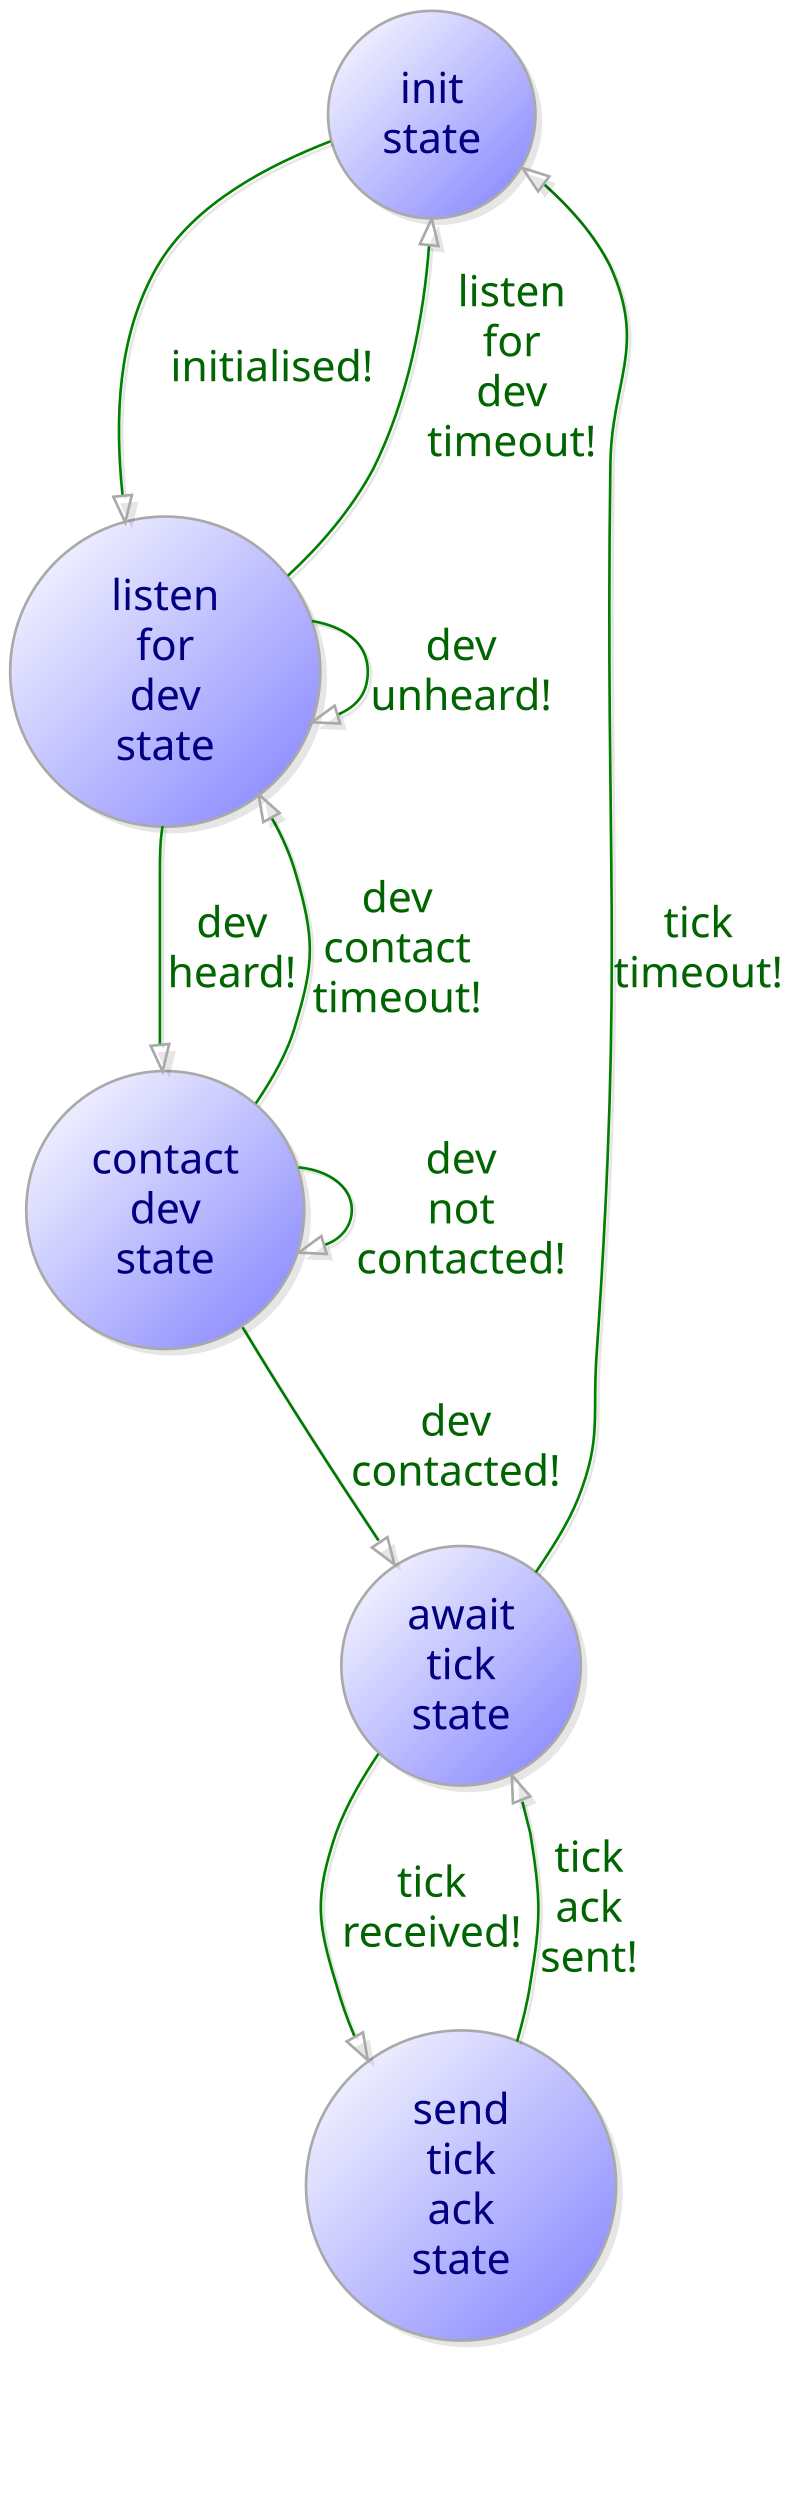
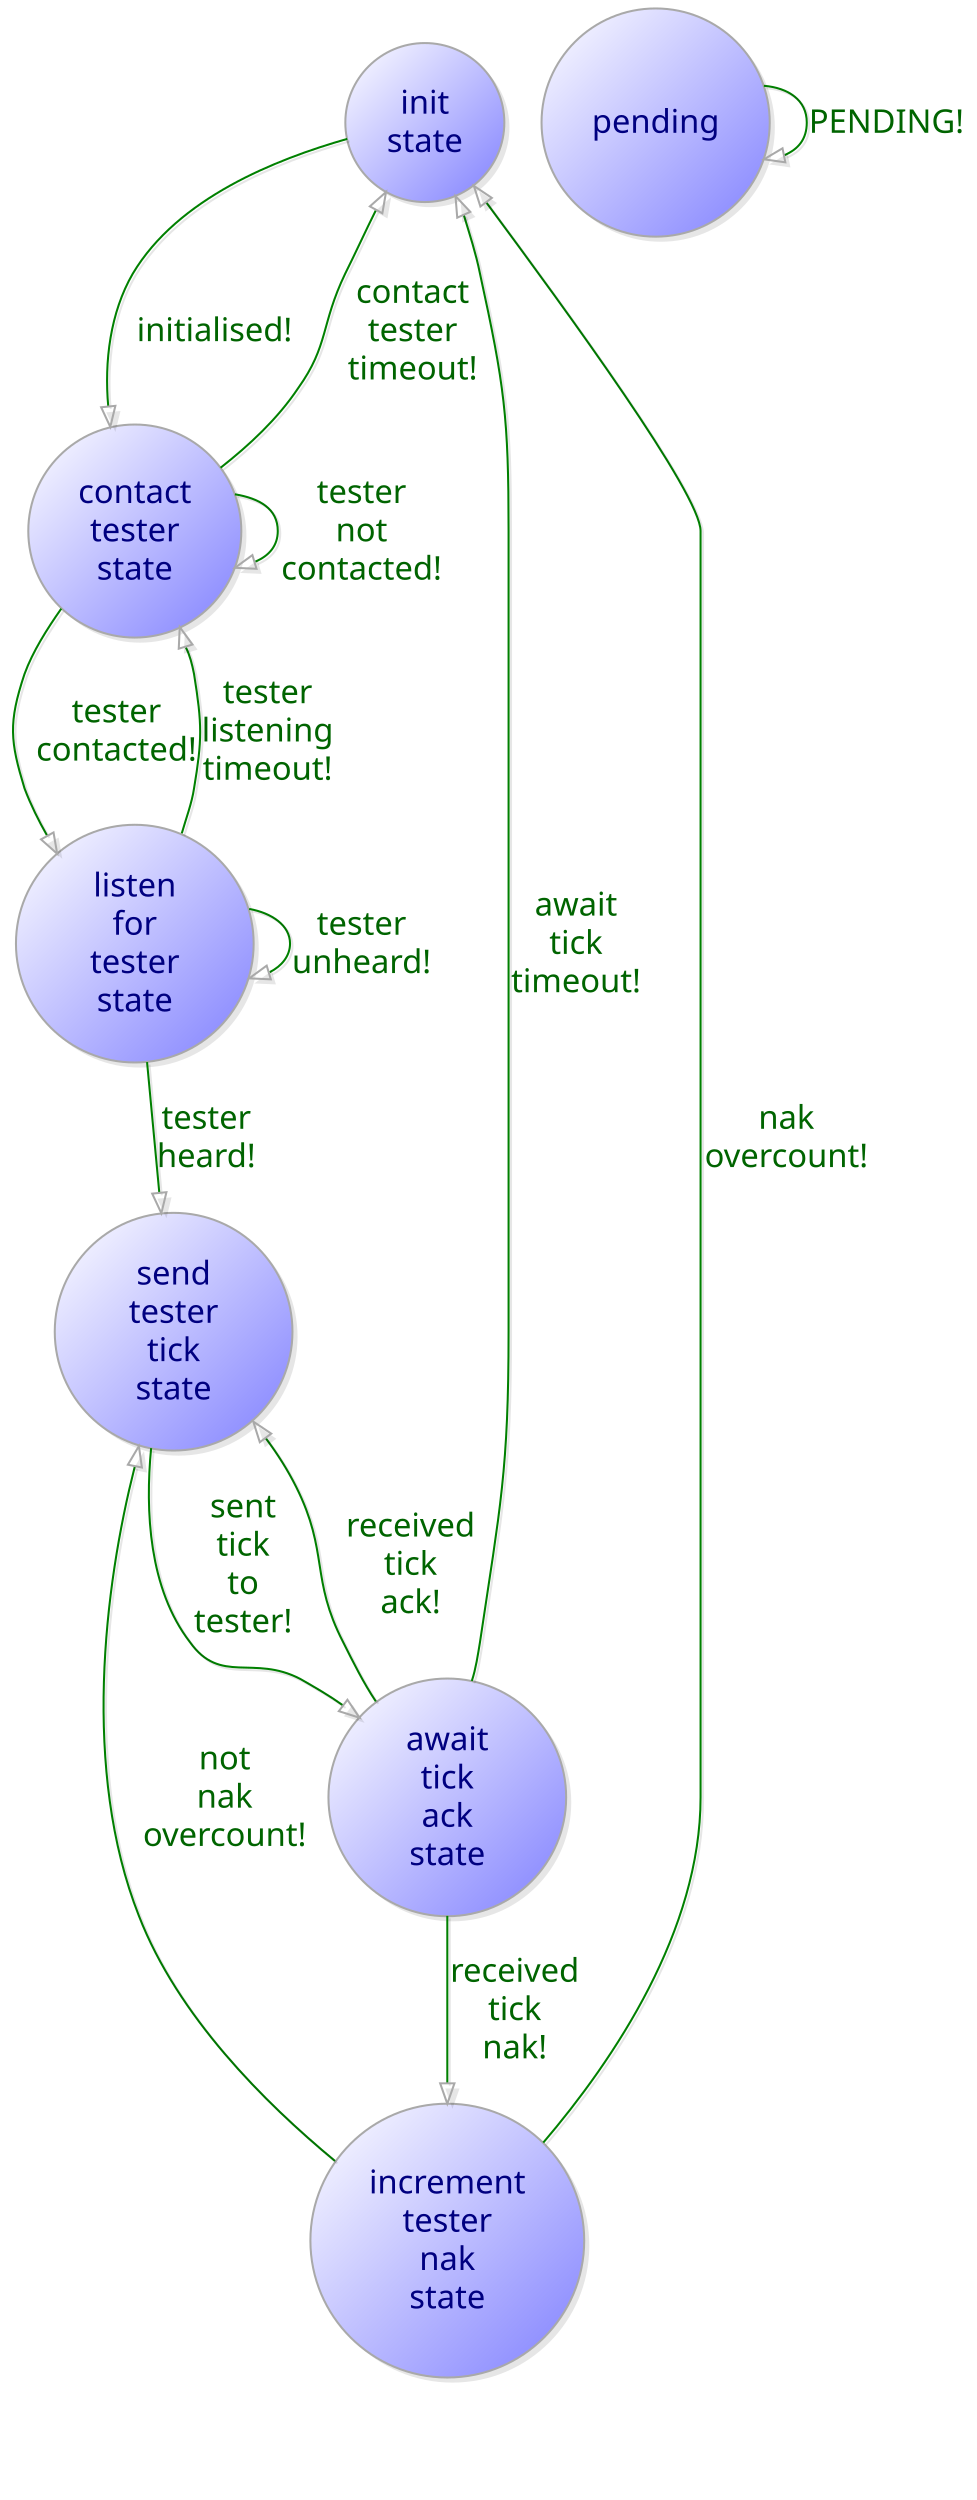
- <svg xmlns="http://www.w3.org/2000/svg" width="299pt" height="938pt" viewBox="0.00 0.00 299.00 938.00" preserveAspectRatio="xMidYMid meet" zoomAndPan="magnify" version="1.0" contentScriptType="text/ecmascript" contentStyleType="text/css">
+ <svg xmlns="http://www.w3.org/2000/svg" width="478pt" height="1224pt" viewBox="0.00 0.00 478.00 1224.00" preserveAspectRatio="xMidYMid meet" zoomAndPan="magnify" version="1.0" contentScriptType="text/ecmascript" contentStyleType="text/css">
  <defs>
    <linearGradient id="lightgrey" x1="0%" y1="0%" x2="100%" y2="100%">
      <stop offset="0%" style="stop-color:rgb(255,255,255);stop-opacity:1" />
      <stop offset="100%" style="stop-color:rgb(128,128,128);stop-opacity:1" />
    </linearGradient>
    <linearGradient id="lightblue" x1="0%" y1="0%" x2="100%" y2="100%">
      <stop offset="0%" style="stop-color:rgb(255,255,255);stop-opacity:1" />
      <stop offset="100%" style="stop-color:rgb(128,128,255);stop-opacity:1" />
    </linearGradient>
    <linearGradient id="none" x1="0%" y1="0%" x2="100%" y2="100%">
      <stop offset="0%" style="stop-color:rgb(255,255,255);stop-opacity:1" />
      <stop offset="100%" style="stop-color:rgb(255,255,255);stop-opacity:1" />
    </linearGradient>
  </defs>
-   <g id="graph0" class="graph" transform="scale(1 1) rotate(0) translate(4 934)">
-     <polygon style="fill:white;stroke:white;" points="-4,4 -4,-934 295,-934 295,4 -4,4" />
+   <g id="graph0" class="graph" transform="scale(1 1) rotate(0) translate(4 1220)">
+     <polygon style="fill:white;stroke:white;" points="-4,4 -4,-1220 474,-1220 474,4 -4,4" />
    <g id="node1" class="node">
-       <ellipse style="fill: black; stroke: none; fill-opacity:0.1" cx="158" cy="-891" rx="38.922" ry="38.922" transform="translate(2.5,2.5)" />
-       <ellipse style="fill:url(#lightblue);stroke:darkgray;" cx="158" cy="-891" rx="38.922" ry="38.922" />
-       <text text-anchor="middle" x="158" y="-895.35" style="font-family:verdana;font-size:16.00;fill:#000080;">init</text>
-       <text text-anchor="middle" x="158" y="-876.6" style="font-family:verdana;font-size:16.00;fill:#000080;">state</text>
+       <ellipse style="fill: black; stroke: none; fill-opacity:0.1" cx="204" cy="-1160" rx="38.922" ry="38.922" transform="translate(2.5,2.5)" />
+       <ellipse style="fill:url(#lightblue);stroke:darkgray;" cx="204" cy="-1160" rx="38.922" ry="38.922" />
+       <text text-anchor="middle" x="204" y="-1164.35" style="font-family:verdana;font-size:16.00;fill:#000080;">init</text>
+       <text text-anchor="middle" x="204" y="-1145.6" style="font-family:verdana;font-size:16.00;fill:#000080;">state</text>
    </g>
    <g id="node3" class="node">
-       <ellipse style="fill: black; stroke: none; fill-opacity:0.1" cx="58" cy="-682" rx="58.188" ry="58.188" transform="translate(2.5,2.5)" />
-       <ellipse style="fill:url(#lightblue);stroke:darkgray;" cx="58" cy="-682" rx="58.188" ry="58.188" />
-       <text text-anchor="middle" x="58" y="-705.1" style="font-family:verdana;font-size:16.00;fill:#000080;">listen</text>
-       <text text-anchor="middle" x="58" y="-686.35" style="font-family:verdana;font-size:16.00;fill:#000080;">for</text>
-       <text text-anchor="middle" x="58" y="-667.6" style="font-family:verdana;font-size:16.00;fill:#000080;">dev</text>
-       <text text-anchor="middle" x="58" y="-648.85" style="font-family:verdana;font-size:16.00;fill:#000080;">state</text>
+       <ellipse style="fill: black; stroke: none; fill-opacity:0.1" cx="62" cy="-960" rx="52.149" ry="52.149" transform="translate(2.5,2.5)" />
+       <ellipse style="fill:url(#lightblue);stroke:darkgray;" cx="62" cy="-960" rx="52.149" ry="52.149" />
+       <text text-anchor="middle" x="62" y="-973.725" style="font-family:verdana;font-size:16.00;fill:#000080;">contact</text>
+       <text text-anchor="middle" x="62" y="-954.975" style="font-family:verdana;font-size:16.00;fill:#000080;">tester</text>
+       <text text-anchor="middle" x="62" y="-936.225" style="font-family:verdana;font-size:16.00;fill:#000080;">state</text>
    </g>
    <g id="edge2" class="edge">
-       <path style="fill:none;stroke:green;" d="M120,-881C97,-872 69,-858 55,-834 40,-808 39,-777 42,-748" />
-       <path style="fill: none; stroke: black; stroke-opacity:0.1" d="M120,-881C97,-872 69,-858 55,-834 40,-808 39,-777 42,-748" transform="translate(1.2,1.2)" />
-       <polygon style="fill: black; stroke: none; fill-opacity:0.1" points="45.487,-748.299 43,-738 38.522,-747.602 45.487,-748.299" transform="translate(2.5,2.5)" />
-       <polygon style="fill:url(#green);stroke:darkgray;" points="45.487,-748.299 43,-738 38.522,-747.602 45.487,-748.299" />
-       <text text-anchor="middle" x="98" y="-790.975" style="font-family:verdana;font-size:16.00;fill:darkgreen;">initialised!</text>
+       <path style="fill:none;stroke:green;" d="M166,-1152C131,-1142 83,-1123 61,-1086 50,-1067 47,-1043 49,-1021" />
+       <path style="fill: none; stroke: black; stroke-opacity:0.1" d="M166,-1152C131,-1142 83,-1123 61,-1086 50,-1067 47,-1043 49,-1021" transform="translate(1.2,1.2)" />
+       <polygon style="fill: black; stroke: none; fill-opacity:0.1" points="52.487,-1021.3 50,-1011 45.522,-1020.6 52.487,-1021.3" transform="translate(2.5,2.5)" />
+       <polygon style="fill:url(#green);stroke:darkgray;" points="52.487,-1021.3 50,-1011 45.522,-1020.6 52.487,-1021.3" />
+       <text text-anchor="middle" x="101" y="-1052.97" style="font-family:verdana;font-size:16.00;fill:darkgreen;">initialised!</text>
    </g>
    <g id="edge8" class="edge">
-       <path style="fill:none;stroke:green;" d="M104,-718C116,-729 128,-743 136,-758 149,-784 155,-815 157,-842" />
-       <path style="fill: none; stroke: black; stroke-opacity:0.1" d="M104,-718C116,-729 128,-743 136,-758 149,-784 155,-815 157,-842" transform="translate(1.2,1.2)" />
-       <polygon style="fill: black; stroke: none; fill-opacity:0.1" points="153.522,-842.398 158,-852 160.488,-841.701 153.522,-842.398" transform="translate(2.5,2.5)" />
-       <polygon style="fill:url(#green);stroke:darkgray;" points="153.522,-842.398 158,-852 160.488,-841.701 153.522,-842.398" />
-       <text text-anchor="middle" x="188" y="-819.1" style="font-family:verdana;font-size:16.00;fill:darkgreen;">listen</text>
-       <text text-anchor="middle" x="188" y="-800.35" style="font-family:verdana;font-size:16.00;fill:darkgreen;">for</text>
-       <text text-anchor="middle" x="188" y="-781.6" style="font-family:verdana;font-size:16.00;fill:darkgreen;">dev</text>
-       <text text-anchor="middle" x="188" y="-762.85" style="font-family:verdana;font-size:16.00;fill:darkgreen;">timeout!</text>
+       <path style="fill:none;stroke:green;" d="M104,-991C118,-1002 132,-1015 142,-1030 157,-1051 153,-1061 165,-1086 170,-1096 175,-1107 180,-1117" />
+       <path style="fill: none; stroke: black; stroke-opacity:0.1" d="M104,-991C118,-1002 132,-1015 142,-1030 157,-1051 153,-1061 165,-1086 170,-1096 175,-1107 180,-1117" transform="translate(1.2,1.2)" />
+       <polygon style="fill: black; stroke: none; fill-opacity:0.1" points="177.084,-1118.96 185,-1126 183.203,-1115.56 177.084,-1118.96" transform="translate(2.5,2.5)" />
+       <polygon style="fill:url(#green);stroke:darkgray;" points="177.084,-1118.96 185,-1126 183.203,-1115.56 177.084,-1118.96" />
+       <text text-anchor="middle" x="198" y="-1071.72" style="font-family:verdana;font-size:16.00;fill:darkgreen;">contact</text>
+       <text text-anchor="middle" x="198" y="-1052.97" style="font-family:verdana;font-size:16.00;fill:darkgreen;">tester</text>
+       <text text-anchor="middle" x="198" y="-1034.22" style="font-family:verdana;font-size:16.00;fill:darkgreen;">timeout!</text>
    </g>
    <g id="edge4" class="edge">
-       <path style="fill:none;stroke:green;" d="M113,-701C125,-699 134,-693 134,-682 134,-674 130,-669 123,-666" />
-       <path style="fill: none; stroke: black; stroke-opacity:0.1" d="M113,-701C125,-699 134,-693 134,-682 134,-674 130,-669 123,-666" transform="translate(1.2,1.2)" />
-       <polygon style="fill: black; stroke: none; fill-opacity:0.1" points="123.584,-662.521 113,-663 121.573,-669.226 123.584,-662.521" transform="translate(2.5,2.5)" />
-       <polygon style="fill:url(#green);stroke:darkgray;" points="123.584,-662.521 113,-663 121.573,-669.226 123.584,-662.521" />
-       <text text-anchor="middle" x="169" y="-686.35" style="font-family:verdana;font-size:16.00;fill:darkgreen;">dev</text>
-       <text text-anchor="middle" x="169" y="-667.6" style="font-family:verdana;font-size:16.00;fill:darkgreen;">unheard!</text>
+       <path style="fill:none;stroke:green;" d="M111,-978C123,-976 132,-971 132,-960 132,-953 128,-948 121,-945" />
+       <path style="fill: none; stroke: black; stroke-opacity:0.1" d="M111,-978C123,-976 132,-971 132,-960 132,-953 128,-948 121,-945" transform="translate(1.2,1.2)" />
+       <polygon style="fill: black; stroke: none; fill-opacity:0.1" points="121.584,-941.521 111,-942 119.573,-948.226 121.584,-941.521" transform="translate(2.5,2.5)" />
+       <polygon style="fill:url(#green);stroke:darkgray;" points="121.584,-941.521 111,-942 119.573,-948.226 121.584,-941.521" />
+       <text text-anchor="middle" x="173" y="-973.725" style="font-family:verdana;font-size:16.00;fill:darkgreen;">tester</text>
+       <text text-anchor="middle" x="173" y="-954.975" style="font-family:verdana;font-size:16.00;fill:darkgreen;">not</text>
+       <text text-anchor="middle" x="173" y="-936.225" style="font-family:verdana;font-size:16.00;fill:darkgreen;">contacted!</text>
    </g>
    <g id="node6" class="node">
-       <ellipse style="fill: black; stroke: none; fill-opacity:0.1" cx="58" cy="-480" rx="52.149" ry="52.149" transform="translate(2.5,2.5)" />
-       <ellipse style="fill:url(#lightblue);stroke:darkgray;" cx="58" cy="-480" rx="52.149" ry="52.149" />
-       <text text-anchor="middle" x="58" y="-493.725" style="font-family:verdana;font-size:16.00;fill:#000080;">contact</text>
-       <text text-anchor="middle" x="58" y="-474.975" style="font-family:verdana;font-size:16.00;fill:#000080;">dev</text>
-       <text text-anchor="middle" x="58" y="-456.225" style="font-family:verdana;font-size:16.00;fill:#000080;">state</text>
+       <ellipse style="fill: black; stroke: none; fill-opacity:0.1" cx="62" cy="-758" rx="58.188" ry="58.188" transform="translate(2.5,2.5)" />
+       <ellipse style="fill:url(#lightblue);stroke:darkgray;" cx="62" cy="-758" rx="58.188" ry="58.188" />
+       <text text-anchor="middle" x="62" y="-781.1" style="font-family:verdana;font-size:16.00;fill:#000080;">listen</text>
+       <text text-anchor="middle" x="62" y="-762.35" style="font-family:verdana;font-size:16.00;fill:#000080;">for</text>
+       <text text-anchor="middle" x="62" y="-743.6" style="font-family:verdana;font-size:16.00;fill:#000080;">tester</text>
+       <text text-anchor="middle" x="62" y="-724.85" style="font-family:verdana;font-size:16.00;fill:#000080;">state</text>
    </g>
    <g id="edge6" class="edge">
-       <path style="fill:none;stroke:green;" d="M57,-624C56,-618 56,-612 56,-606 56,-581 56,-574 56,-550 56,-547 56,-545 56,-542" />
-       <path style="fill: none; stroke: black; stroke-opacity:0.1" d="M57,-624C56,-618 56,-612 56,-606 56,-581 56,-574 56,-550 56,-547 56,-545 56,-542" transform="translate(1.2,1.2)" />
-       <polygon style="fill: black; stroke: none; fill-opacity:0.1" points="59.487,-542.299 57,-532 52.522,-541.602 59.487,-542.299" transform="translate(2.5,2.5)" />
-       <polygon style="fill:url(#green);stroke:darkgray;" points="59.487,-542.299 57,-532 52.522,-541.602 59.487,-542.299" />
-       <text text-anchor="middle" x="83" y="-582.35" style="font-family:verdana;font-size:16.00;fill:darkgreen;">dev</text>
-       <text text-anchor="middle" x="83" y="-563.6" style="font-family:verdana;font-size:16.00;fill:darkgreen;">heard!</text>
+       <path style="fill:none;stroke:green;" d="M26,-922C19,-912 12,-901 8,-890 0,-866 1,-857 8,-834 11,-826 15,-818 19,-811" />
+       <path style="fill: none; stroke: black; stroke-opacity:0.1" d="M26,-922C19,-912 12,-901 8,-890 0,-866 1,-857 8,-834 11,-826 15,-818 19,-811" transform="translate(1.2,1.2)" />
+       <polygon style="fill: black; stroke: none; fill-opacity:0.1" points="22.203,-812.441 24,-802 16.084,-809.042 22.203,-812.441" transform="translate(2.5,2.5)" />
+       <polygon style="fill:url(#green);stroke:darkgray;" points="22.203,-812.441 24,-802 16.084,-809.042 22.203,-812.441" />
+       <text text-anchor="middle" x="53" y="-866.35" style="font-family:verdana;font-size:16.00;fill:darkgreen;">tester</text>
+       <text text-anchor="middle" x="53" y="-847.6" style="font-family:verdana;font-size:16.00;fill:darkgreen;">contacted!</text>
    </g>
    <g id="edge14" class="edge">
-       <path style="fill:none;stroke:green;" d="M92,-520C98,-529 104,-539 107,-550 114,-573 114,-582 107,-606 105,-613 102,-620 98,-627" />
-       <path style="fill: none; stroke: black; stroke-opacity:0.1" d="M92,-520C98,-529 104,-539 107,-550 114,-573 114,-582 107,-606 105,-613 102,-620 98,-627" transform="translate(1.2,1.2)" />
-       <polygon style="fill: black; stroke: none; fill-opacity:0.1" points="94.797,-625.559 93,-636 100.916,-628.958 94.797,-625.559" transform="translate(2.5,2.5)" />
-       <polygon style="fill:url(#green);stroke:darkgray;" points="94.797,-625.559 93,-636 100.916,-628.958 94.797,-625.559" />
-       <text text-anchor="middle" x="145" y="-591.725" style="font-family:verdana;font-size:16.00;fill:darkgreen;">dev</text>
-       <text text-anchor="middle" x="145" y="-572.975" style="font-family:verdana;font-size:16.00;fill:darkgreen;">contact</text>
-       <text text-anchor="middle" x="145" y="-554.225" style="font-family:verdana;font-size:16.00;fill:darkgreen;">timeout!</text>
+       <path style="fill:none;stroke:green;" d="M85,-812C87,-819 90,-827 91,-834 95,-858 95,-865 91,-890 90,-895 89,-899 87,-903" />
+       <path style="fill: none; stroke: black; stroke-opacity:0.1" d="M85,-812C87,-819 90,-827 91,-834 95,-858 95,-865 91,-890 90,-895 89,-899 87,-903" transform="translate(1.2,1.2)" />
+       <polygon style="fill: black; stroke: none; fill-opacity:0.1" points="83.521,-902.416 84,-913 90.226,-904.427 83.521,-902.416" transform="translate(2.5,2.5)" />
+       <polygon style="fill:url(#green);stroke:darkgray;" points="83.521,-902.416 84,-913 90.226,-904.427 83.521,-902.416" />
+       <text text-anchor="middle" x="127" y="-875.725" style="font-family:verdana;font-size:16.00;fill:darkgreen;">tester</text>
+       <text text-anchor="middle" x="127" y="-856.975" style="font-family:verdana;font-size:16.00;fill:darkgreen;">listening</text>
+       <text text-anchor="middle" x="127" y="-838.225" style="font-family:verdana;font-size:16.00;fill:darkgreen;">timeout!</text>
    </g>
    <g id="edge10" class="edge">
-       <path style="fill:none;stroke:green;" d="M108,-496C119,-495 128,-489 128,-480 128,-474 124,-469 118,-467" />
-       <path style="fill: none; stroke: black; stroke-opacity:0.1" d="M108,-496C119,-495 128,-489 128,-480 128,-474 124,-469 118,-467" transform="translate(1.2,1.2)" />
-       <polygon style="fill: black; stroke: none; fill-opacity:0.1" points="118.584,-463.521 108,-464 116.573,-470.226 118.584,-463.521" transform="translate(2.5,2.5)" />
-       <polygon style="fill:url(#green);stroke:darkgray;" points="118.584,-463.521 108,-464 116.573,-470.226 118.584,-463.521" />
-       <text text-anchor="middle" x="169" y="-493.725" style="font-family:verdana;font-size:16.00;fill:darkgreen;">dev</text>
-       <text text-anchor="middle" x="169" y="-474.975" style="font-family:verdana;font-size:16.00;fill:darkgreen;">not</text>
-       <text text-anchor="middle" x="169" y="-456.225" style="font-family:verdana;font-size:16.00;fill:darkgreen;">contacted!</text>
+       <path style="fill:none;stroke:green;" d="M118,-775C129,-773 138,-767 138,-758 138,-752 134,-747 128,-744" />
+       <path style="fill: none; stroke: black; stroke-opacity:0.1" d="M118,-775C129,-773 138,-767 138,-758 138,-752 134,-747 128,-744" transform="translate(1.2,1.2)" />
+       <polygon style="fill: black; stroke: none; fill-opacity:0.1" points="128.584,-740.521 118,-741 126.573,-747.226 128.584,-740.521" transform="translate(2.5,2.5)" />
+       <polygon style="fill:url(#green);stroke:darkgray;" points="128.584,-740.521 118,-741 126.573,-747.226 128.584,-740.521" />
+       <text text-anchor="middle" x="173" y="-762.35" style="font-family:verdana;font-size:16.00;fill:darkgreen;">tester</text>
+       <text text-anchor="middle" x="173" y="-743.6" style="font-family:verdana;font-size:16.00;fill:darkgreen;">unheard!</text>
    </g>
    <g id="node10" class="node">
-       <ellipse style="fill: black; stroke: none; fill-opacity:0.1" cx="169" cy="-309" rx="44.932" ry="44.932" transform="translate(2.5,2.5)" />
-       <ellipse style="fill:url(#lightblue);stroke:darkgray;" cx="169" cy="-309" rx="44.932" ry="44.932" />
-       <text text-anchor="middle" x="169" y="-322.725" style="font-family:verdana;font-size:16.00;fill:#000080;">await</text>
-       <text text-anchor="middle" x="169" y="-303.975" style="font-family:verdana;font-size:16.00;fill:#000080;">tick</text>
-       <text text-anchor="middle" x="169" y="-285.225" style="font-family:verdana;font-size:16.00;fill:#000080;">state</text>
+       <ellipse style="fill: black; stroke: none; fill-opacity:0.1" cx="81" cy="-568" rx="58.188" ry="58.188" transform="translate(2.5,2.5)" />
+       <ellipse style="fill:url(#lightblue);stroke:darkgray;" cx="81" cy="-568" rx="58.188" ry="58.188" />
+       <text text-anchor="middle" x="81" y="-591.1" style="font-family:verdana;font-size:16.00;fill:#000080;">send</text>
+       <text text-anchor="middle" x="81" y="-572.35" style="font-family:verdana;font-size:16.00;fill:#000080;">tester</text>
+       <text text-anchor="middle" x="81" y="-553.6" style="font-family:verdana;font-size:16.00;fill:#000080;">tick</text>
+       <text text-anchor="middle" x="81" y="-534.85" style="font-family:verdana;font-size:16.00;fill:#000080;">state</text>
    </g>
    <g id="edge12" class="edge">
-       <path style="fill:none;stroke:green;" d="M87,-436C102,-411 122,-380 138,-356" />
-       <path style="fill: none; stroke: black; stroke-opacity:0.1" d="M87,-436C102,-411 122,-380 138,-356" transform="translate(1.2,1.2)" />
-       <polygon style="fill: black; stroke: none; fill-opacity:0.1" points="141.365,-357.262 144,-347 135.541,-353.379 141.365,-357.262" transform="translate(2.5,2.5)" />
-       <polygon style="fill:url(#green);stroke:darkgray;" points="141.365,-357.262 144,-347 135.541,-353.379 141.365,-357.262" />
-       <text text-anchor="middle" x="167" y="-395.35" style="font-family:verdana;font-size:16.00;fill:darkgreen;">dev</text>
-       <text text-anchor="middle" x="167" y="-376.6" style="font-family:verdana;font-size:16.00;fill:darkgreen;">contacted!</text>
+       <path style="fill:none;stroke:green;" d="M68,-700C70,-679 72,-657 74,-636" />
+       <path style="fill: none; stroke: black; stroke-opacity:0.1" d="M68,-700C70,-679 72,-657 74,-636" transform="translate(1.2,1.2)" />
+       <polygon style="fill: black; stroke: none; fill-opacity:0.1" points="77.487,-636.299 75,-626 70.522,-635.602 77.487,-636.299" transform="translate(2.5,2.5)" />
+       <polygon style="fill:url(#green);stroke:darkgray;" points="77.487,-636.299 75,-626 70.522,-635.602 77.487,-636.299" />
+       <text text-anchor="middle" x="97" y="-667.35" style="font-family:verdana;font-size:16.00;fill:darkgreen;">tester</text>
+       <text text-anchor="middle" x="97" y="-648.6" style="font-family:verdana;font-size:16.00;fill:darkgreen;">heard!</text>
+     </g>
+     <g id="node13" class="node">
+       <ellipse style="fill: black; stroke: none; fill-opacity:0.1" cx="215" cy="-340" rx="58.188" ry="58.188" transform="translate(2.5,2.5)" />
+       <ellipse style="fill:url(#lightblue);stroke:darkgray;" cx="215" cy="-340" rx="58.188" ry="58.188" />
+       <text text-anchor="middle" x="215" y="-363.1" style="font-family:verdana;font-size:16.00;fill:#000080;">await</text>
+       <text text-anchor="middle" x="215" y="-344.35" style="font-family:verdana;font-size:16.00;fill:#000080;">tick</text>
+       <text text-anchor="middle" x="215" y="-325.6" style="font-family:verdana;font-size:16.00;fill:#000080;">ack</text>
+       <text text-anchor="middle" x="215" y="-306.85" style="font-family:verdana;font-size:16.00;fill:#000080;">state</text>
+     </g>
+     <g id="edge16" class="edge">
+       <path style="fill:none;stroke:green;" d="M70,-511C67,-480 69,-442 89,-416 104,-395 120,-410 143,-398 150,-394 157,-390 164,-385" />
+       <path style="fill: none; stroke: black; stroke-opacity:0.1" d="M70,-511C67,-480 69,-442 89,-416 104,-395 120,-410 143,-398 150,-394 157,-390 164,-385" transform="translate(1.2,1.2)" />
+       <polygon style="fill: black; stroke: none; fill-opacity:0.1" points="166.1,-387.8 172,-379 161.9,-382.2 166.1,-387.8" transform="translate(2.5,2.5)" />
+       <polygon style="fill:url(#green);stroke:darkgray;" points="166.1,-387.8 172,-379 161.9,-382.2 166.1,-387.8" />
+       <text text-anchor="middle" x="115" y="-477.1" style="font-family:verdana;font-size:16.00;fill:darkgreen;">sent</text>
+       <text text-anchor="middle" x="115" y="-458.35" style="font-family:verdana;font-size:16.00;fill:darkgreen;">tick</text>
+       <text text-anchor="middle" x="115" y="-439.6" style="font-family:verdana;font-size:16.00;fill:darkgreen;">to</text>
+       <text text-anchor="middle" x="115" y="-420.85" style="font-family:verdana;font-size:16.00;fill:darkgreen;">tester!</text>
+     </g>
+     <g id="edge22" class="edge">
+       <path style="fill:none;stroke:green;" d="M227,-397C229,-403 230,-410 231,-416 241,-483 245,-500 245,-568 245,-960 245,-960 245,-960 245,-1016 243,-1031 231,-1086 229,-1096 226,-1105 223,-1115" />
+       <path style="fill: none; stroke: black; stroke-opacity:0.1" d="M227,-397C229,-403 230,-410 231,-416 241,-483 245,-500 245,-568 245,-960 245,-960 245,-960 245,-1016 243,-1031 231,-1086 229,-1096 226,-1105 223,-1115" transform="translate(1.2,1.2)" />
+       <polygon style="fill: black; stroke: none; fill-opacity:0.1" points="219.863,-1113.44 219,-1124 226.26,-1116.28 219.863,-1113.44" transform="translate(2.5,2.5)" />
+       <polygon style="fill:url(#green);stroke:darkgray;" points="219.863,-1113.44 219,-1124 226.26,-1116.28 219.863,-1113.44" />
+       <text text-anchor="middle" x="278" y="-771.725" style="font-family:verdana;font-size:16.00;fill:darkgreen;">await</text>
+       <text text-anchor="middle" x="278" y="-752.975" style="font-family:verdana;font-size:16.00;fill:darkgreen;">tick</text>
+       <text text-anchor="middle" x="278" y="-734.225" style="font-family:verdana;font-size:16.00;fill:darkgreen;">timeout!</text>
    </g>
    <g id="edge18" class="edge">
-       <path style="fill:none;stroke:green;" d="M197,-344C203,-353 209,-362 213,-372 222,-395 218,-402 220,-428 230,-574 223,-611 225,-758 225,-791 239,-803 225,-834 219,-846 210,-856 200,-865" />
-       <path style="fill: none; stroke: black; stroke-opacity:0.1" d="M197,-344C203,-353 209,-362 213,-372 222,-395 218,-402 220,-428 230,-574 223,-611 225,-758 225,-791 239,-803 225,-834 219,-846 210,-856 200,-865" transform="translate(1.2,1.2)" />
-       <polygon style="fill: black; stroke: none; fill-opacity:0.1" points="197.9,-862.2 192,-871 202.1,-867.8 197.9,-862.2" transform="translate(2.5,2.5)" />
-       <polygon style="fill:url(#green);stroke:darkgray;" points="197.9,-862.2 192,-871 202.1,-867.8 197.9,-862.2" />
-       <text text-anchor="middle" x="258" y="-582.35" style="font-family:verdana;font-size:16.00;fill:darkgreen;">tick</text>
-       <text text-anchor="middle" x="258" y="-563.6" style="font-family:verdana;font-size:16.00;fill:darkgreen;">timeout!</text>
+       <path style="fill:none;stroke:green;" d="M180,-387C174,-396 169,-406 164,-416 148,-447 157,-460 141,-492 137,-500 132,-508 126,-516" />
+       <path style="fill: none; stroke: black; stroke-opacity:0.1" d="M180,-387C174,-396 169,-406 164,-416 148,-447 157,-460 141,-492 137,-500 132,-508 126,-516" transform="translate(1.2,1.2)" />
+       <polygon style="fill: black; stroke: none; fill-opacity:0.1" points="123.2,-513.9 120,-524 128.8,-518.1 123.2,-513.9" transform="translate(2.5,2.5)" />
+       <polygon style="fill:url(#green);stroke:darkgray;" points="123.2,-513.9 120,-524 128.8,-518.1 123.2,-513.9" />
+       <text text-anchor="middle" x="197" y="-467.725" style="font-family:verdana;font-size:16.00;fill:darkgreen;">received</text>
+       <text text-anchor="middle" x="197" y="-448.975" style="font-family:verdana;font-size:16.00;fill:darkgreen;">tick</text>
+       <text text-anchor="middle" x="197" y="-430.225" style="font-family:verdana;font-size:16.00;fill:darkgreen;">ack!</text>
    </g>
-     <g id="node13" class="node">
-       <ellipse style="fill: black; stroke: none; fill-opacity:0.1" cx="169" cy="-114" rx="58.188" ry="58.188" transform="translate(2.5,2.5)" />
-       <ellipse style="fill:url(#lightblue);stroke:darkgray;" cx="169" cy="-114" rx="58.188" ry="58.188" />
-       <text text-anchor="middle" x="169" y="-137.1" style="font-family:verdana;font-size:16.00;fill:#000080;">send</text>
-       <text text-anchor="middle" x="169" y="-118.35" style="font-family:verdana;font-size:16.00;fill:#000080;">tick</text>
-       <text text-anchor="middle" x="169" y="-99.6" style="font-family:verdana;font-size:16.00;fill:#000080;">ack</text>
-       <text text-anchor="middle" x="169" y="-80.85" style="font-family:verdana;font-size:16.00;fill:#000080;">state</text>
-     </g>
-     <g id="edge16" class="edge">
-       <path style="fill:none;stroke:green;" d="M138,-276C132,-267 126,-257 122,-246 114,-222 115,-213 122,-190 124,-183 126,-177 129,-170" />
-       <path style="fill: none; stroke: black; stroke-opacity:0.1" d="M138,-276C132,-267 126,-257 122,-246 114,-222 115,-213 122,-190 124,-183 126,-177 129,-170" transform="translate(1.2,1.2)" />
-       <polygon style="fill: black; stroke: none; fill-opacity:0.1" points="132.203,-171.441 134,-161 126.084,-168.042 132.203,-171.441" transform="translate(2.5,2.5)" />
-       <polygon style="fill:url(#green);stroke:darkgray;" points="132.203,-171.441 134,-161 126.084,-168.042 132.203,-171.441" />
-       <text text-anchor="middle" x="158" y="-222.35" style="font-family:verdana;font-size:16.00;fill:darkgreen;">tick</text>
-       <text text-anchor="middle" x="158" y="-203.6" style="font-family:verdana;font-size:16.00;fill:darkgreen;">received!</text>
+     <g id="node16" class="node">
+       <ellipse style="fill: black; stroke: none; fill-opacity:0.1" cx="215" cy="-123" rx="67.028" ry="67.028" transform="translate(2.5,2.5)" />
+       <ellipse style="fill:url(#lightblue);stroke:darkgray;" cx="215" cy="-123" rx="67.028" ry="67.028" />
+       <text text-anchor="middle" x="215" y="-146.1" style="font-family:verdana;font-size:16.00;fill:#000080;">increment</text>
+       <text text-anchor="middle" x="215" y="-127.35" style="font-family:verdana;font-size:16.00;fill:#000080;">tester</text>
+       <text text-anchor="middle" x="215" y="-108.6" style="font-family:verdana;font-size:16.00;fill:#000080;">nak</text>
+       <text text-anchor="middle" x="215" y="-89.85" style="font-family:verdana;font-size:16.00;fill:#000080;">state</text>
    </g>
    <g id="edge20" class="edge">
-       <path style="fill:none;stroke:green;" d="M190,-168C192,-175 194,-183 195,-190 199,-214 199,-221 195,-246 194,-250 193,-254 192,-258" />
-       <path style="fill: none; stroke: black; stroke-opacity:0.1" d="M190,-168C192,-175 194,-183 195,-190 199,-214 199,-221 195,-246 194,-250 193,-254 192,-258" transform="translate(1.2,1.2)" />
-       <polygon style="fill: black; stroke: none; fill-opacity:0.1" points="188.464,-257.415 188,-268 194.964,-260.015 188.464,-257.415" transform="translate(2.5,2.5)" />
-       <polygon style="fill:url(#green);stroke:darkgray;" points="188.464,-257.415 188,-268 194.964,-260.015 188.464,-257.415" />
-       <text text-anchor="middle" x="217" y="-231.725" style="font-family:verdana;font-size:16.00;fill:darkgreen;">tick</text>
-       <text text-anchor="middle" x="217" y="-212.975" style="font-family:verdana;font-size:16.00;fill:darkgreen;">ack</text>
-       <text text-anchor="middle" x="217" y="-194.225" style="font-family:verdana;font-size:16.00;fill:darkgreen;">sent!</text>
+       <path style="fill:none;stroke:green;" d="M215,-282C215,-257 215,-228 215,-200" />
+       <path style="fill: none; stroke: black; stroke-opacity:0.1" d="M215,-282C215,-257 215,-228 215,-200" transform="translate(1.2,1.2)" />
+       <polygon style="fill: black; stroke: none; fill-opacity:0.1" points="218.5,-200 215,-190 211.5,-200 218.5,-200" transform="translate(2.5,2.5)" />
+       <polygon style="fill:url(#green);stroke:darkgray;" points="218.5,-200 215,-190 211.5,-200 218.5,-200" />
+       <text text-anchor="middle" x="248" y="-249.725" style="font-family:verdana;font-size:16.00;fill:darkgreen;">received</text>
+       <text text-anchor="middle" x="248" y="-230.975" style="font-family:verdana;font-size:16.00;fill:darkgreen;">tick</text>
+       <text text-anchor="middle" x="248" y="-212.225" style="font-family:verdana;font-size:16.00;fill:darkgreen;">nak!</text>
+     </g>
+     <g id="edge24" class="edge">
+       <path style="fill:none;stroke:green;" d="M262,-171C297,-212 339,-275 339,-340 339,-960 339,-960 339,-960 339,-978 274,-1067 234,-1121" />
+       <path style="fill: none; stroke: black; stroke-opacity:0.1" d="M262,-171C297,-212 339,-275 339,-340 339,-960 339,-960 339,-960 339,-978 274,-1067 234,-1121" transform="translate(1.2,1.2)" />
+       <polygon style="fill: black; stroke: none; fill-opacity:0.1" points="231.2,-1118.9 228,-1129 236.8,-1123.1 231.2,-1118.9" transform="translate(2.5,2.5)" />
+       <polygon style="fill:url(#green);stroke:darkgray;" points="231.2,-1118.9 228,-1129 236.8,-1123.1 231.2,-1118.9" />
+       <text text-anchor="middle" x="381" y="-667.35" style="font-family:verdana;font-size:16.00;fill:darkgreen;">nak</text>
+       <text text-anchor="middle" x="381" y="-648.6" style="font-family:verdana;font-size:16.00;fill:darkgreen;">overcount!</text>
+     </g>
+     <g id="edge26" class="edge">
+       <path style="fill:none;stroke:green;" d="M160,-162C125,-191 83,-233 64,-282 36,-353 47,-443 62,-502" />
+       <path style="fill: none; stroke: black; stroke-opacity:0.1" d="M160,-162C125,-191 83,-233 64,-282 36,-353 47,-443 62,-502" transform="translate(1.2,1.2)" />
+       <polygon style="fill: black; stroke: none; fill-opacity:0.1" points="58.607,-502.881 64,-512 65.471,-501.508 58.607,-502.881" transform="translate(2.5,2.5)" />
+       <polygon style="fill:url(#green);stroke:darkgray;" points="58.607,-502.881 64,-512 65.471,-501.508 58.607,-502.881" />
+       <text text-anchor="middle" x="106" y="-353.725" style="font-family:verdana;font-size:16.00;fill:darkgreen;">not</text>
+       <text text-anchor="middle" x="106" y="-334.975" style="font-family:verdana;font-size:16.00;fill:darkgreen;">nak</text>
+       <text text-anchor="middle" x="106" y="-316.225" style="font-family:verdana;font-size:16.00;fill:darkgreen;">overcount!</text>
+     </g>
+     <g id="node20" class="node">
+       <ellipse style="fill: black; stroke: none; fill-opacity:0.1" cx="317" cy="-1160" rx="55.861" ry="55.861" transform="translate(2.5,2.5)" />
+       <ellipse style="fill:url(#lightblue);stroke:darkgray;" cx="317" cy="-1160" rx="55.861" ry="55.861" />
+       <text text-anchor="middle" x="317" y="-1154.97" style="font-family:verdana;font-size:16.00;fill:#000080;">pending</text>
+     </g>
+     <g id="edge28" class="edge">
+       <path style="fill:none;stroke:green;" d="M370,-1178C382,-1177 391,-1171 391,-1160 391,-1152 387,-1147 380,-1144" />
+       <path style="fill: none; stroke: black; stroke-opacity:0.1" d="M370,-1178C382,-1177 391,-1171 391,-1160 391,-1152 387,-1147 380,-1144" transform="translate(1.2,1.2)" />
+       <polygon style="fill: black; stroke: none; fill-opacity:0.1" points="380.492,-1140.53 370,-1142 379.119,-1147.39 380.492,-1140.53" transform="translate(2.5,2.5)" />
+       <polygon style="fill:url(#green);stroke:darkgray;" points="380.492,-1140.53 370,-1142 379.119,-1147.39 380.492,-1140.53" />
+       <text text-anchor="middle" x="430" y="-1154.97" style="font-family:verdana;font-size:16.00;fill:darkgreen;">PENDING!</text>
    </g>
  </g>
</svg>
